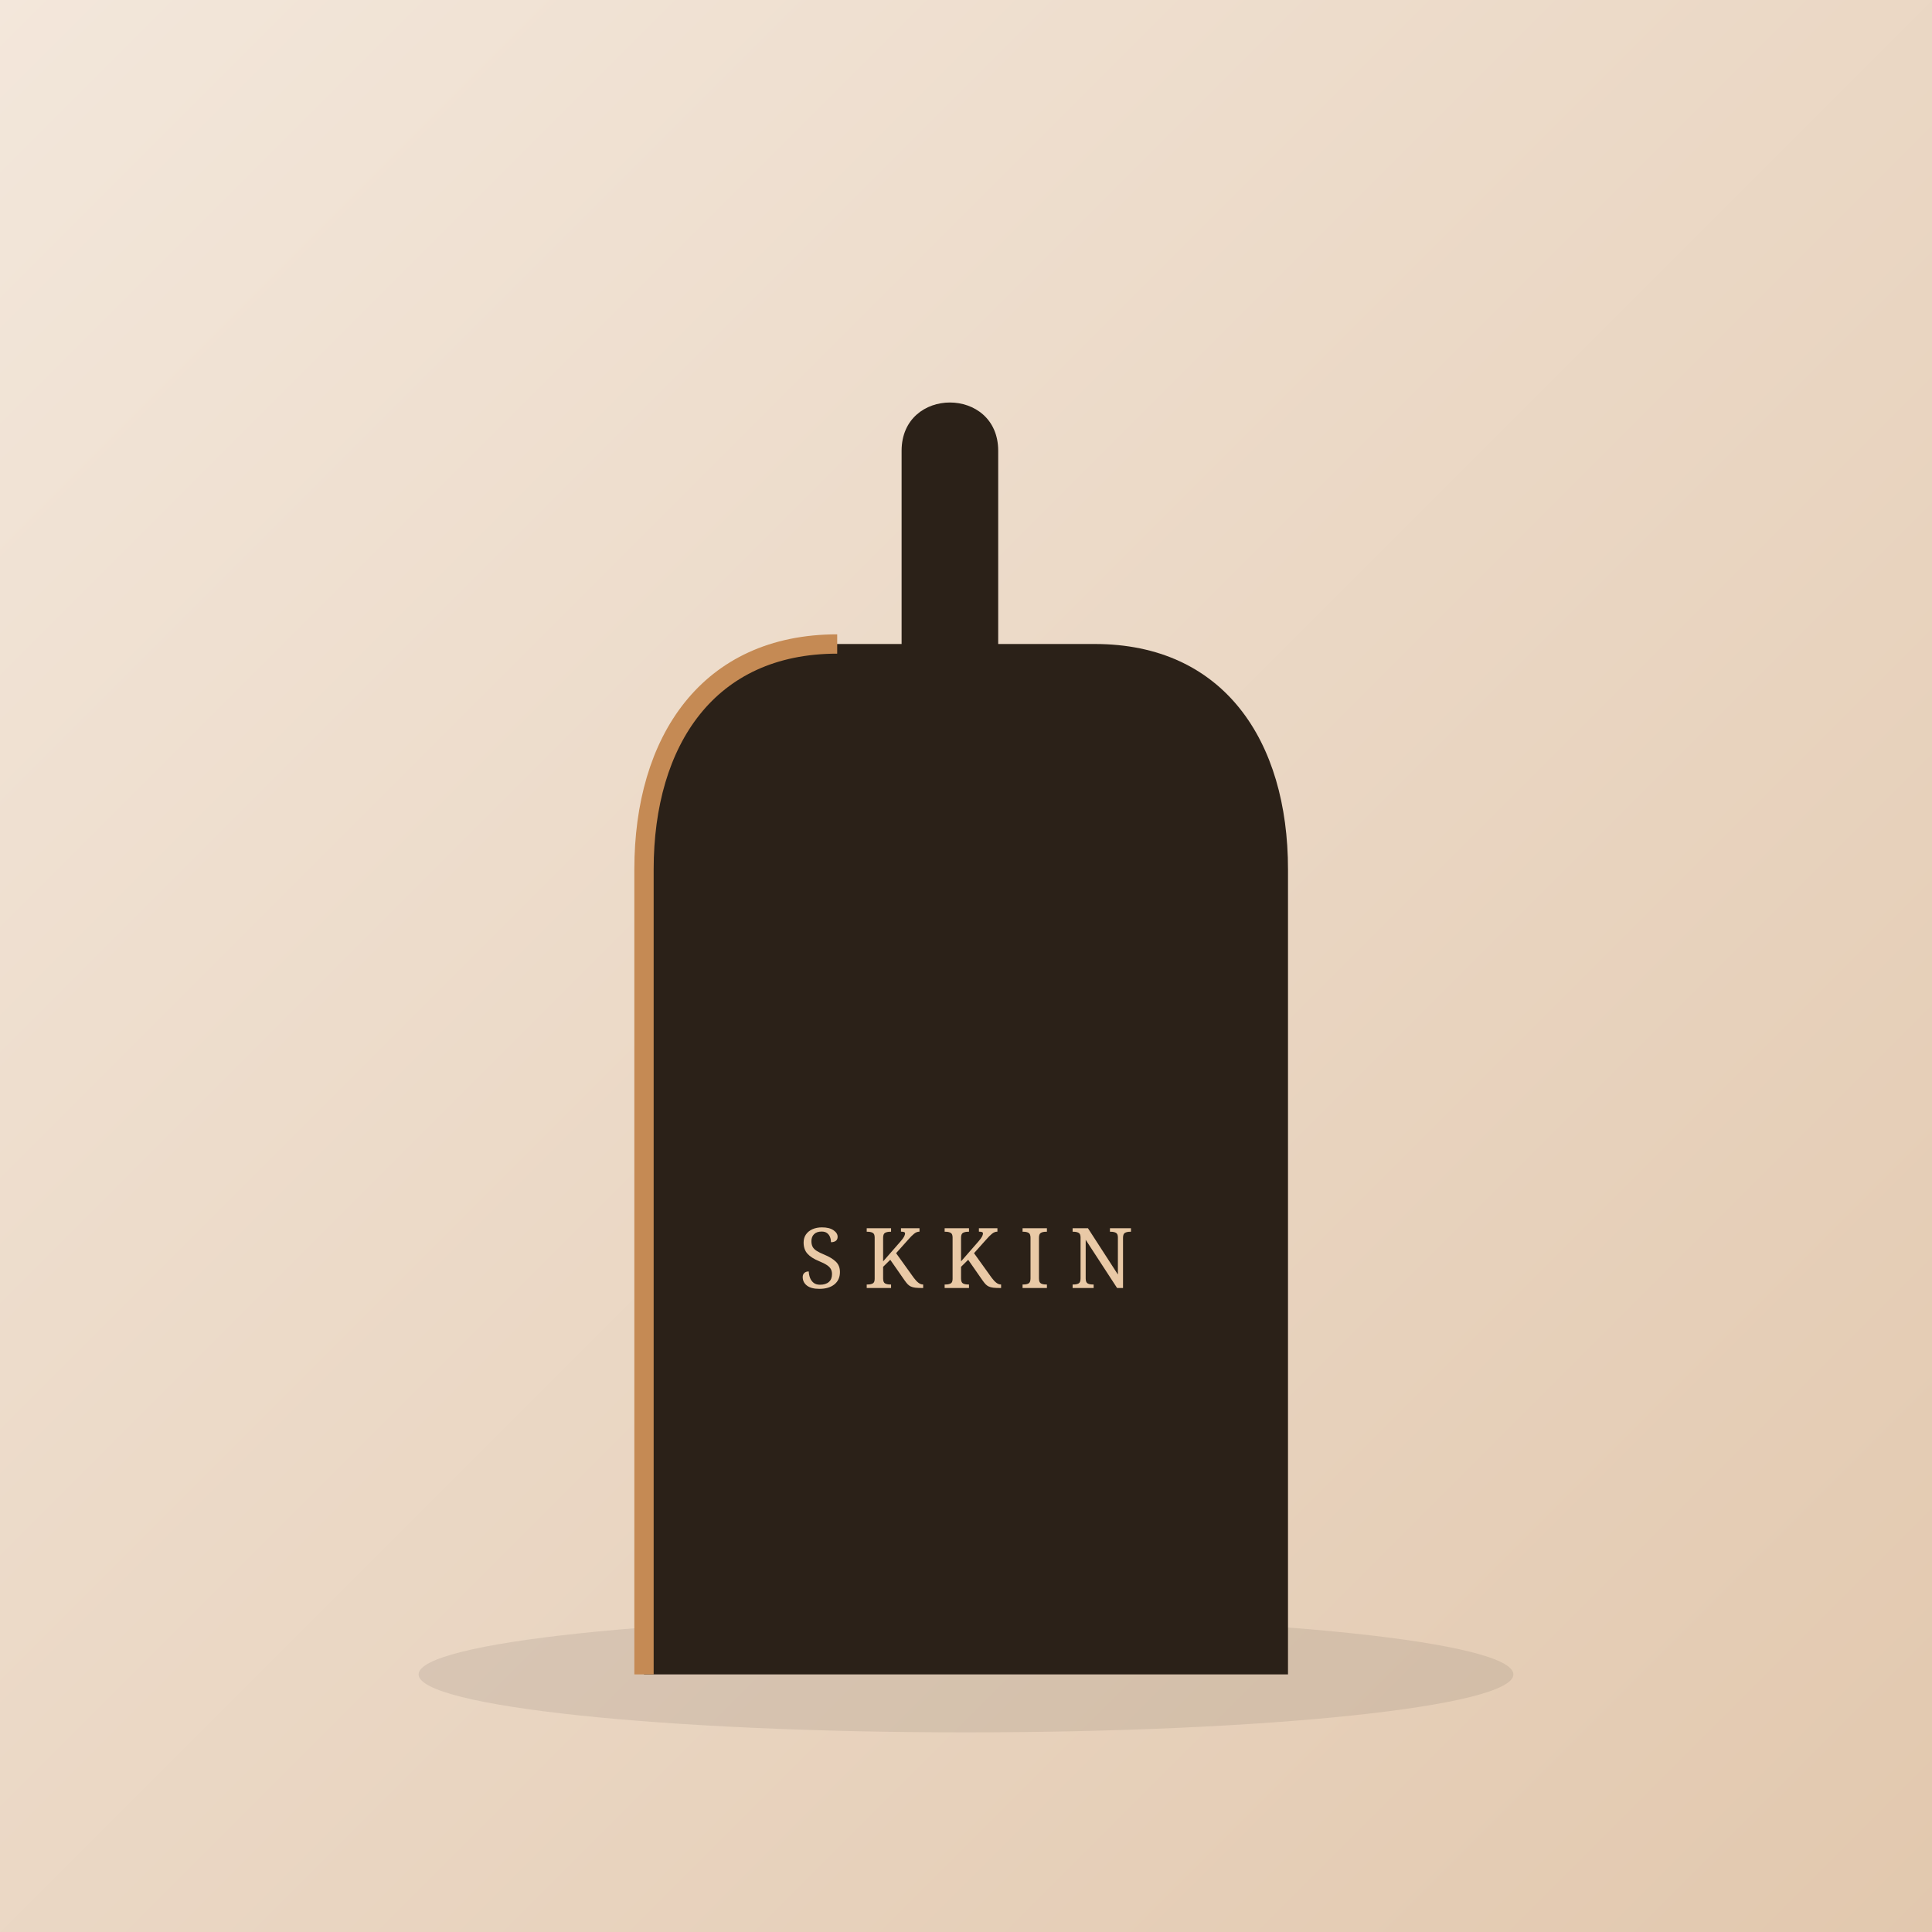
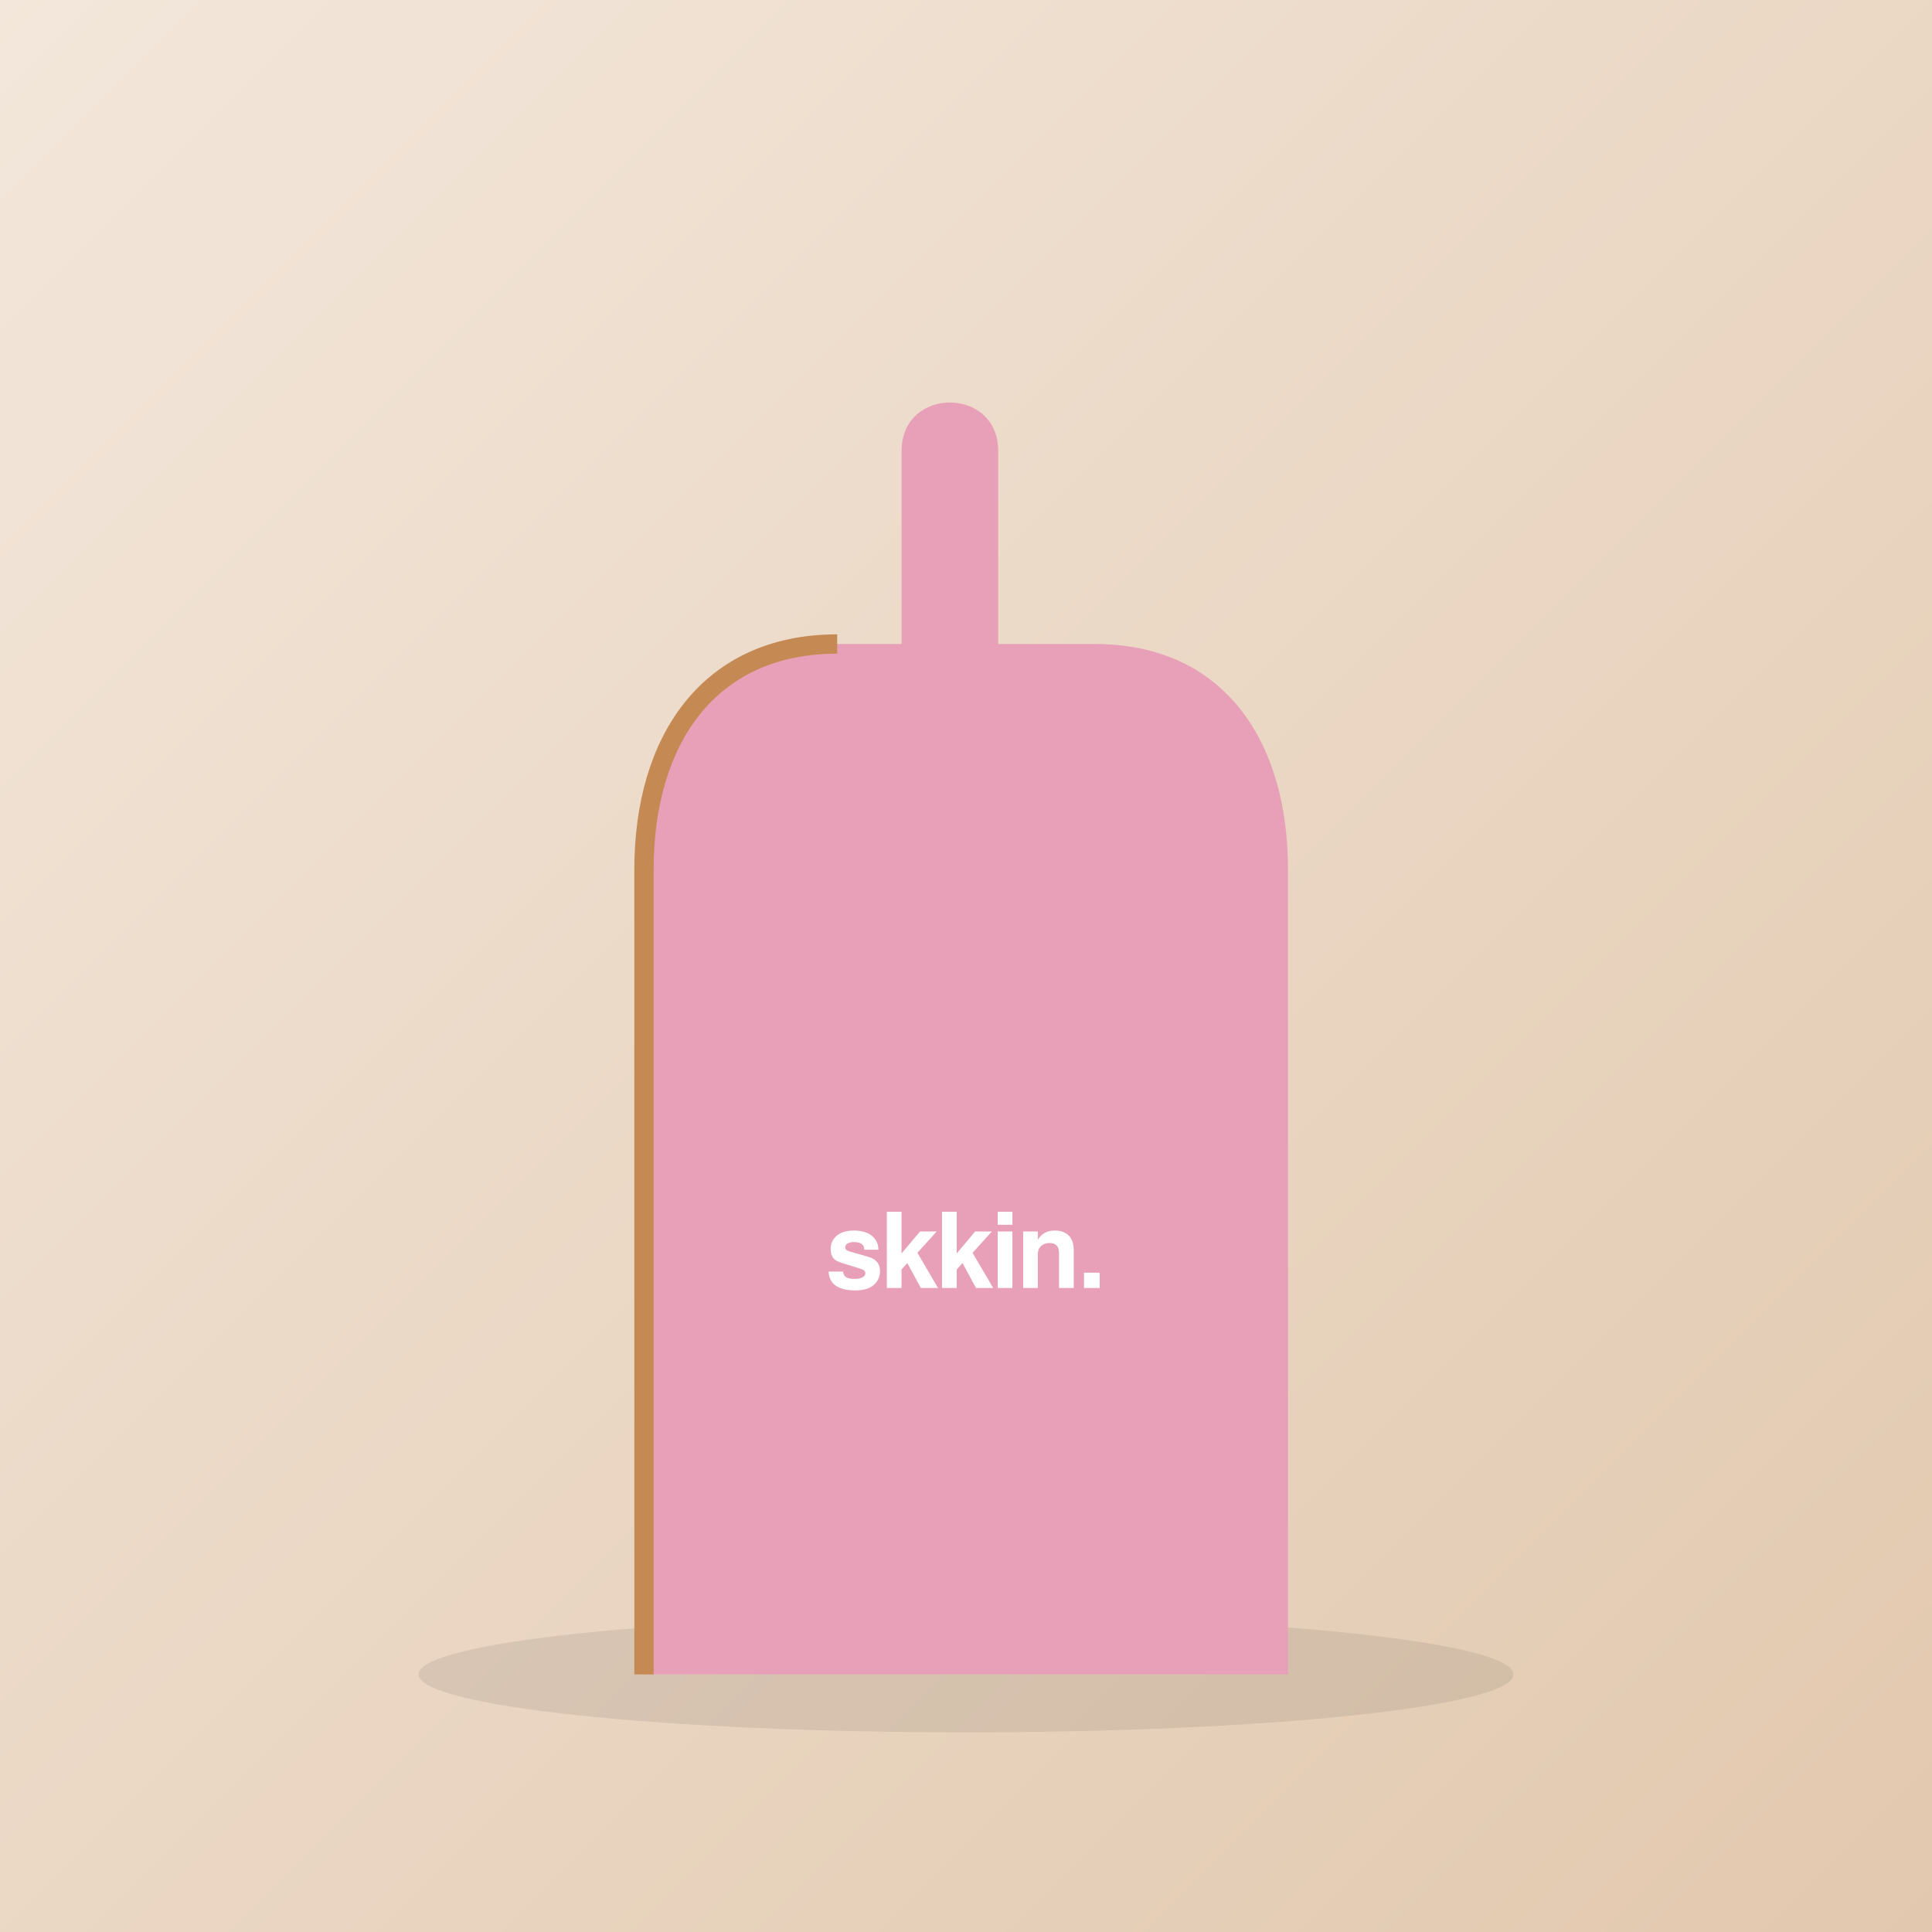
<svg xmlns="http://www.w3.org/2000/svg" viewBox="0 0 600 600">
  <defs>
    <linearGradient id="bg" x1="0" y1="0" x2="1" y2="1">
      <stop offset="0" stop-color="#f3e7db" />
      <stop offset="1" stop-color="#e2c8ae" />
    </linearGradient>
    <linearGradient id="pk" x1="0" y1="0" x2="1" y2="0">
      <stop offset="0" stop-color="#8a5228" />
      <stop offset=".5" stop-color="#c58a54" />
      <stop offset="1" stop-color="#7a4520" />
    </linearGradient>
  </defs>
  <rect width="600" height="600" fill="url(#bg)" />
  <ellipse cx="300" cy="520" rx="170" ry="18" fill="#000" opacity=".08" />
-   <path d="M200 520V270c0-40 20-70 60-70h20v-60c0-20 30-20 30 0v60h30c40 0 60 30 60 70v250z" fill="#2b2118" />
+   <path d="M200 520V270c0-40 20-70 60-70h20v-60c0-20 30-20 30 0v60h30c40 0 60 30 60 70v250z" fill="#e8a0b8" />
  <path d="M200 520V270c0-40 20-70 60-70" fill="none" stroke="#c58a54" stroke-width="6" />
-   <text x="300" y="400" text-anchor="middle" font-family="Georgia, serif" font-size="26" letter-spacing="6" fill="#e9c9a6">SKKIN</text>
+   <text x="300" y="400" text-anchor="middle" font-family="Helvetica, Arial, sans-serif" font-weight="900" font-size="32.5" letter-spacing="-1" fill="#fff">skkin.</text>
</svg>
